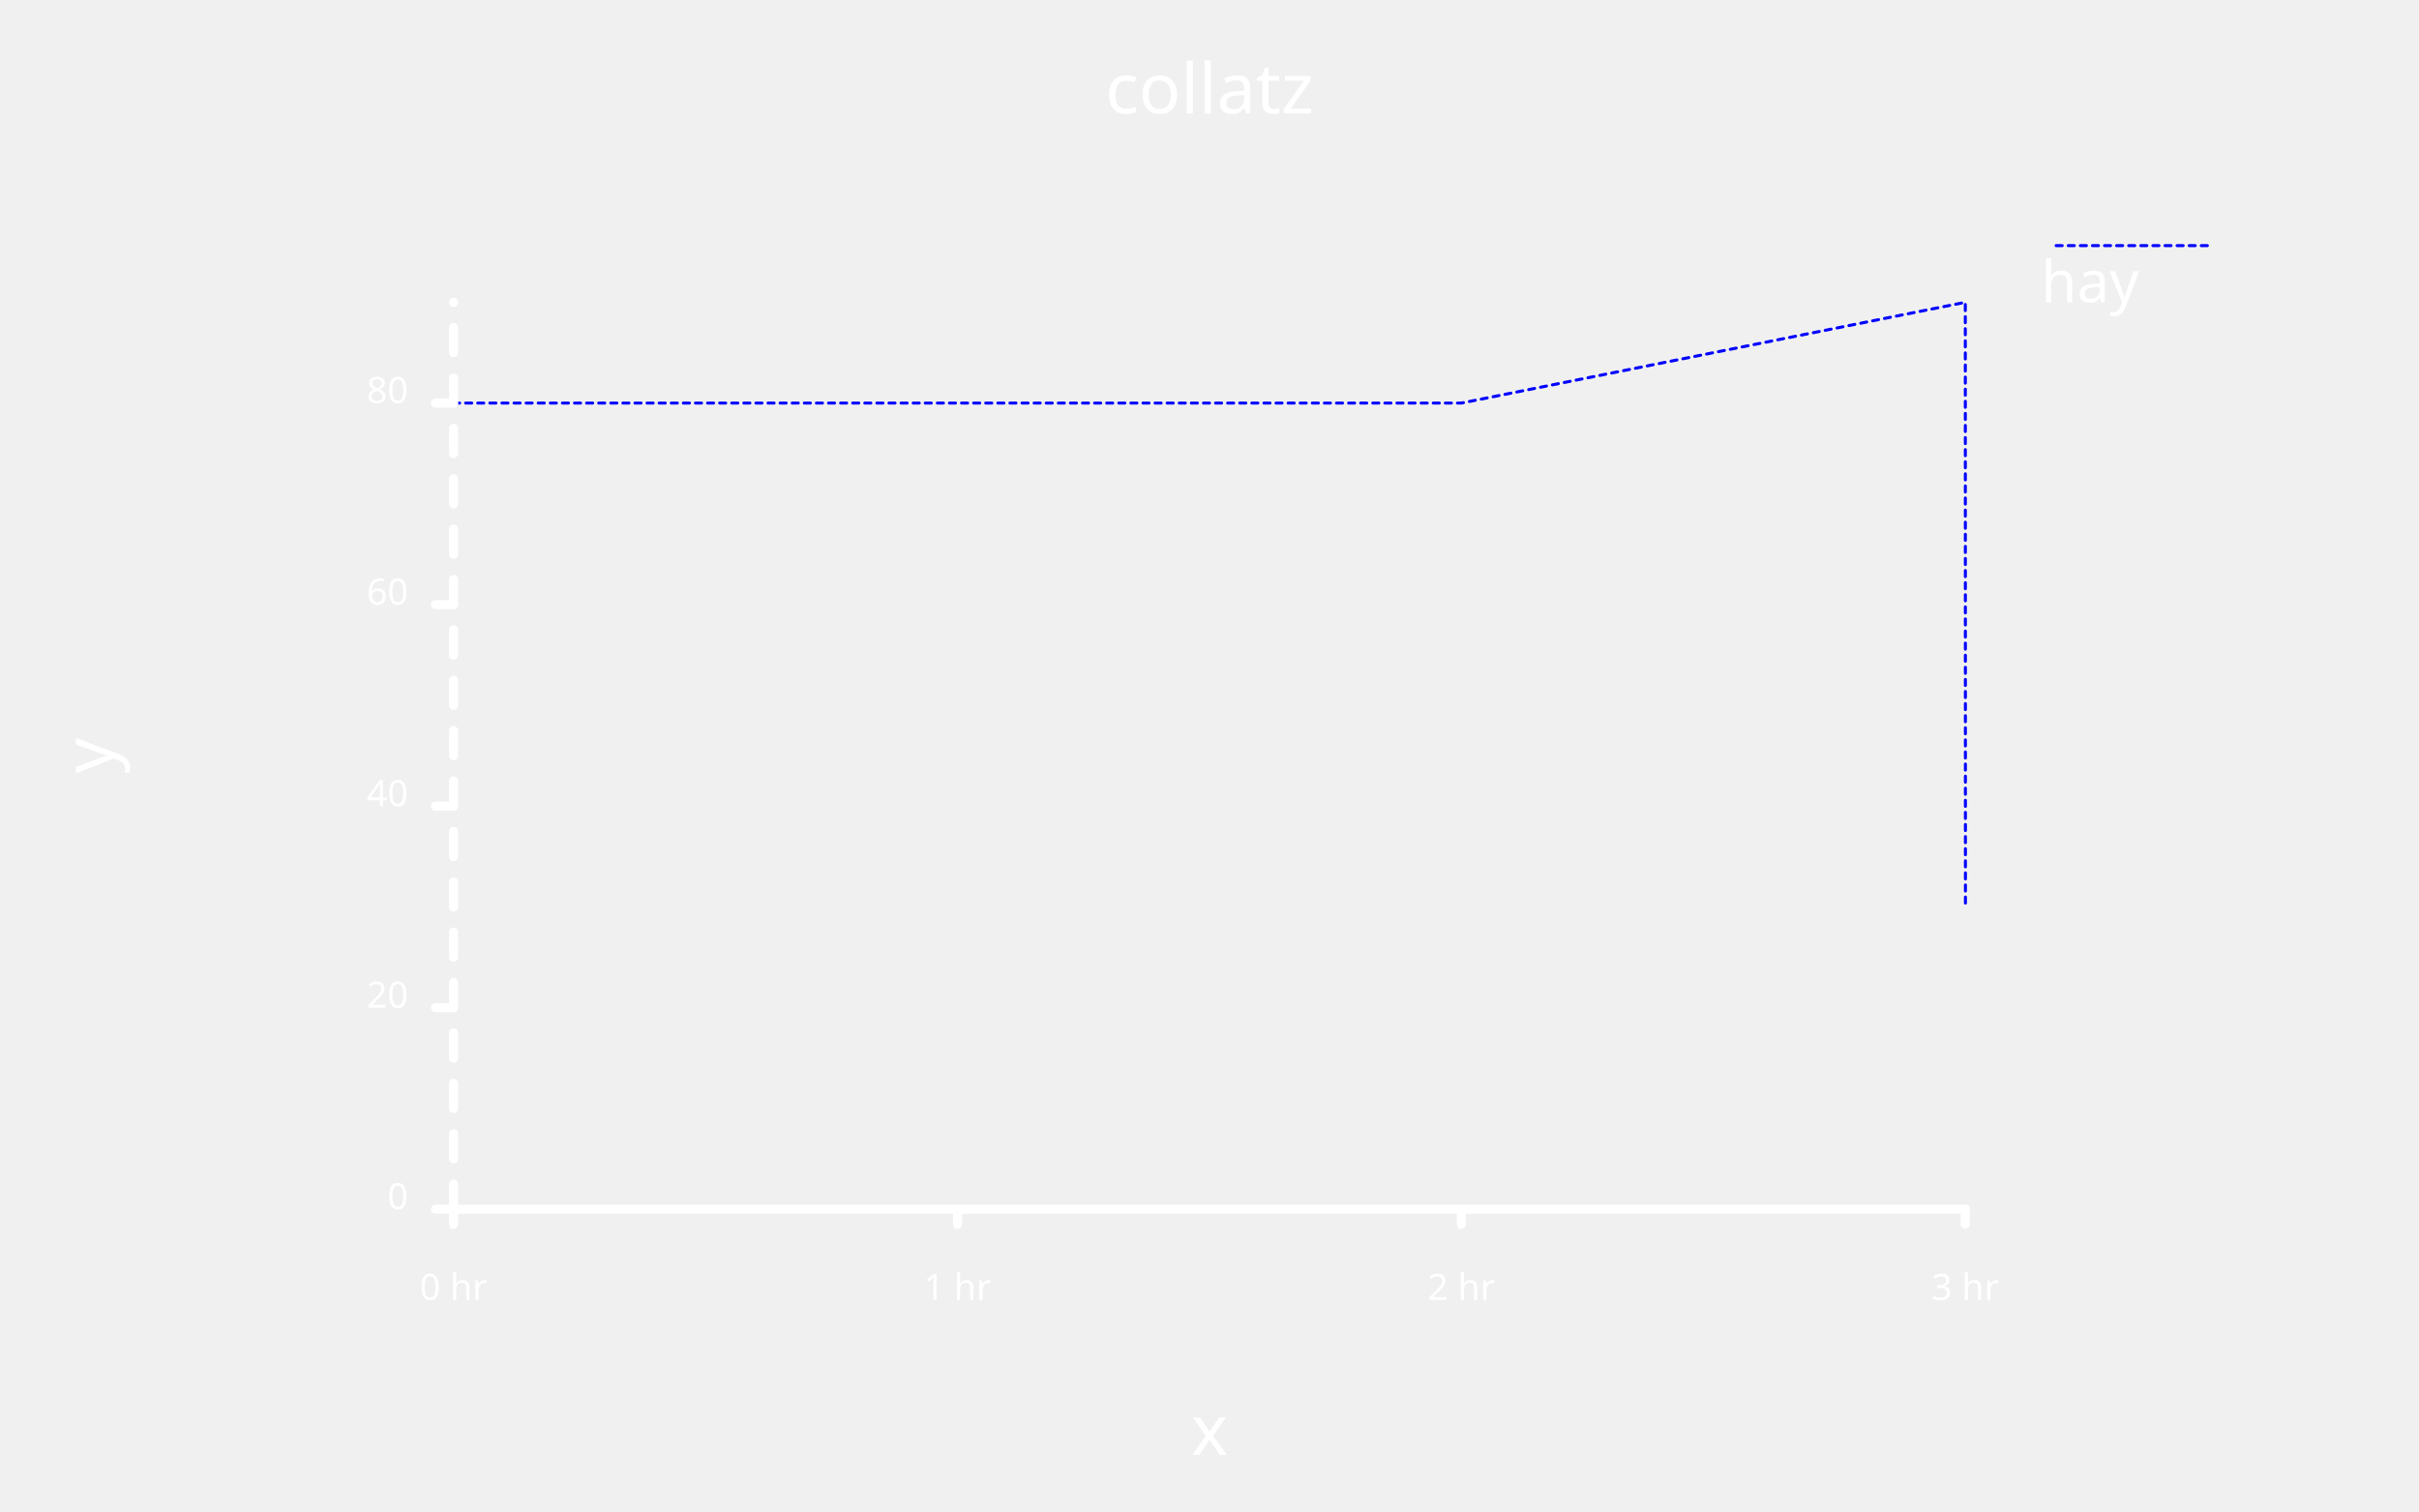
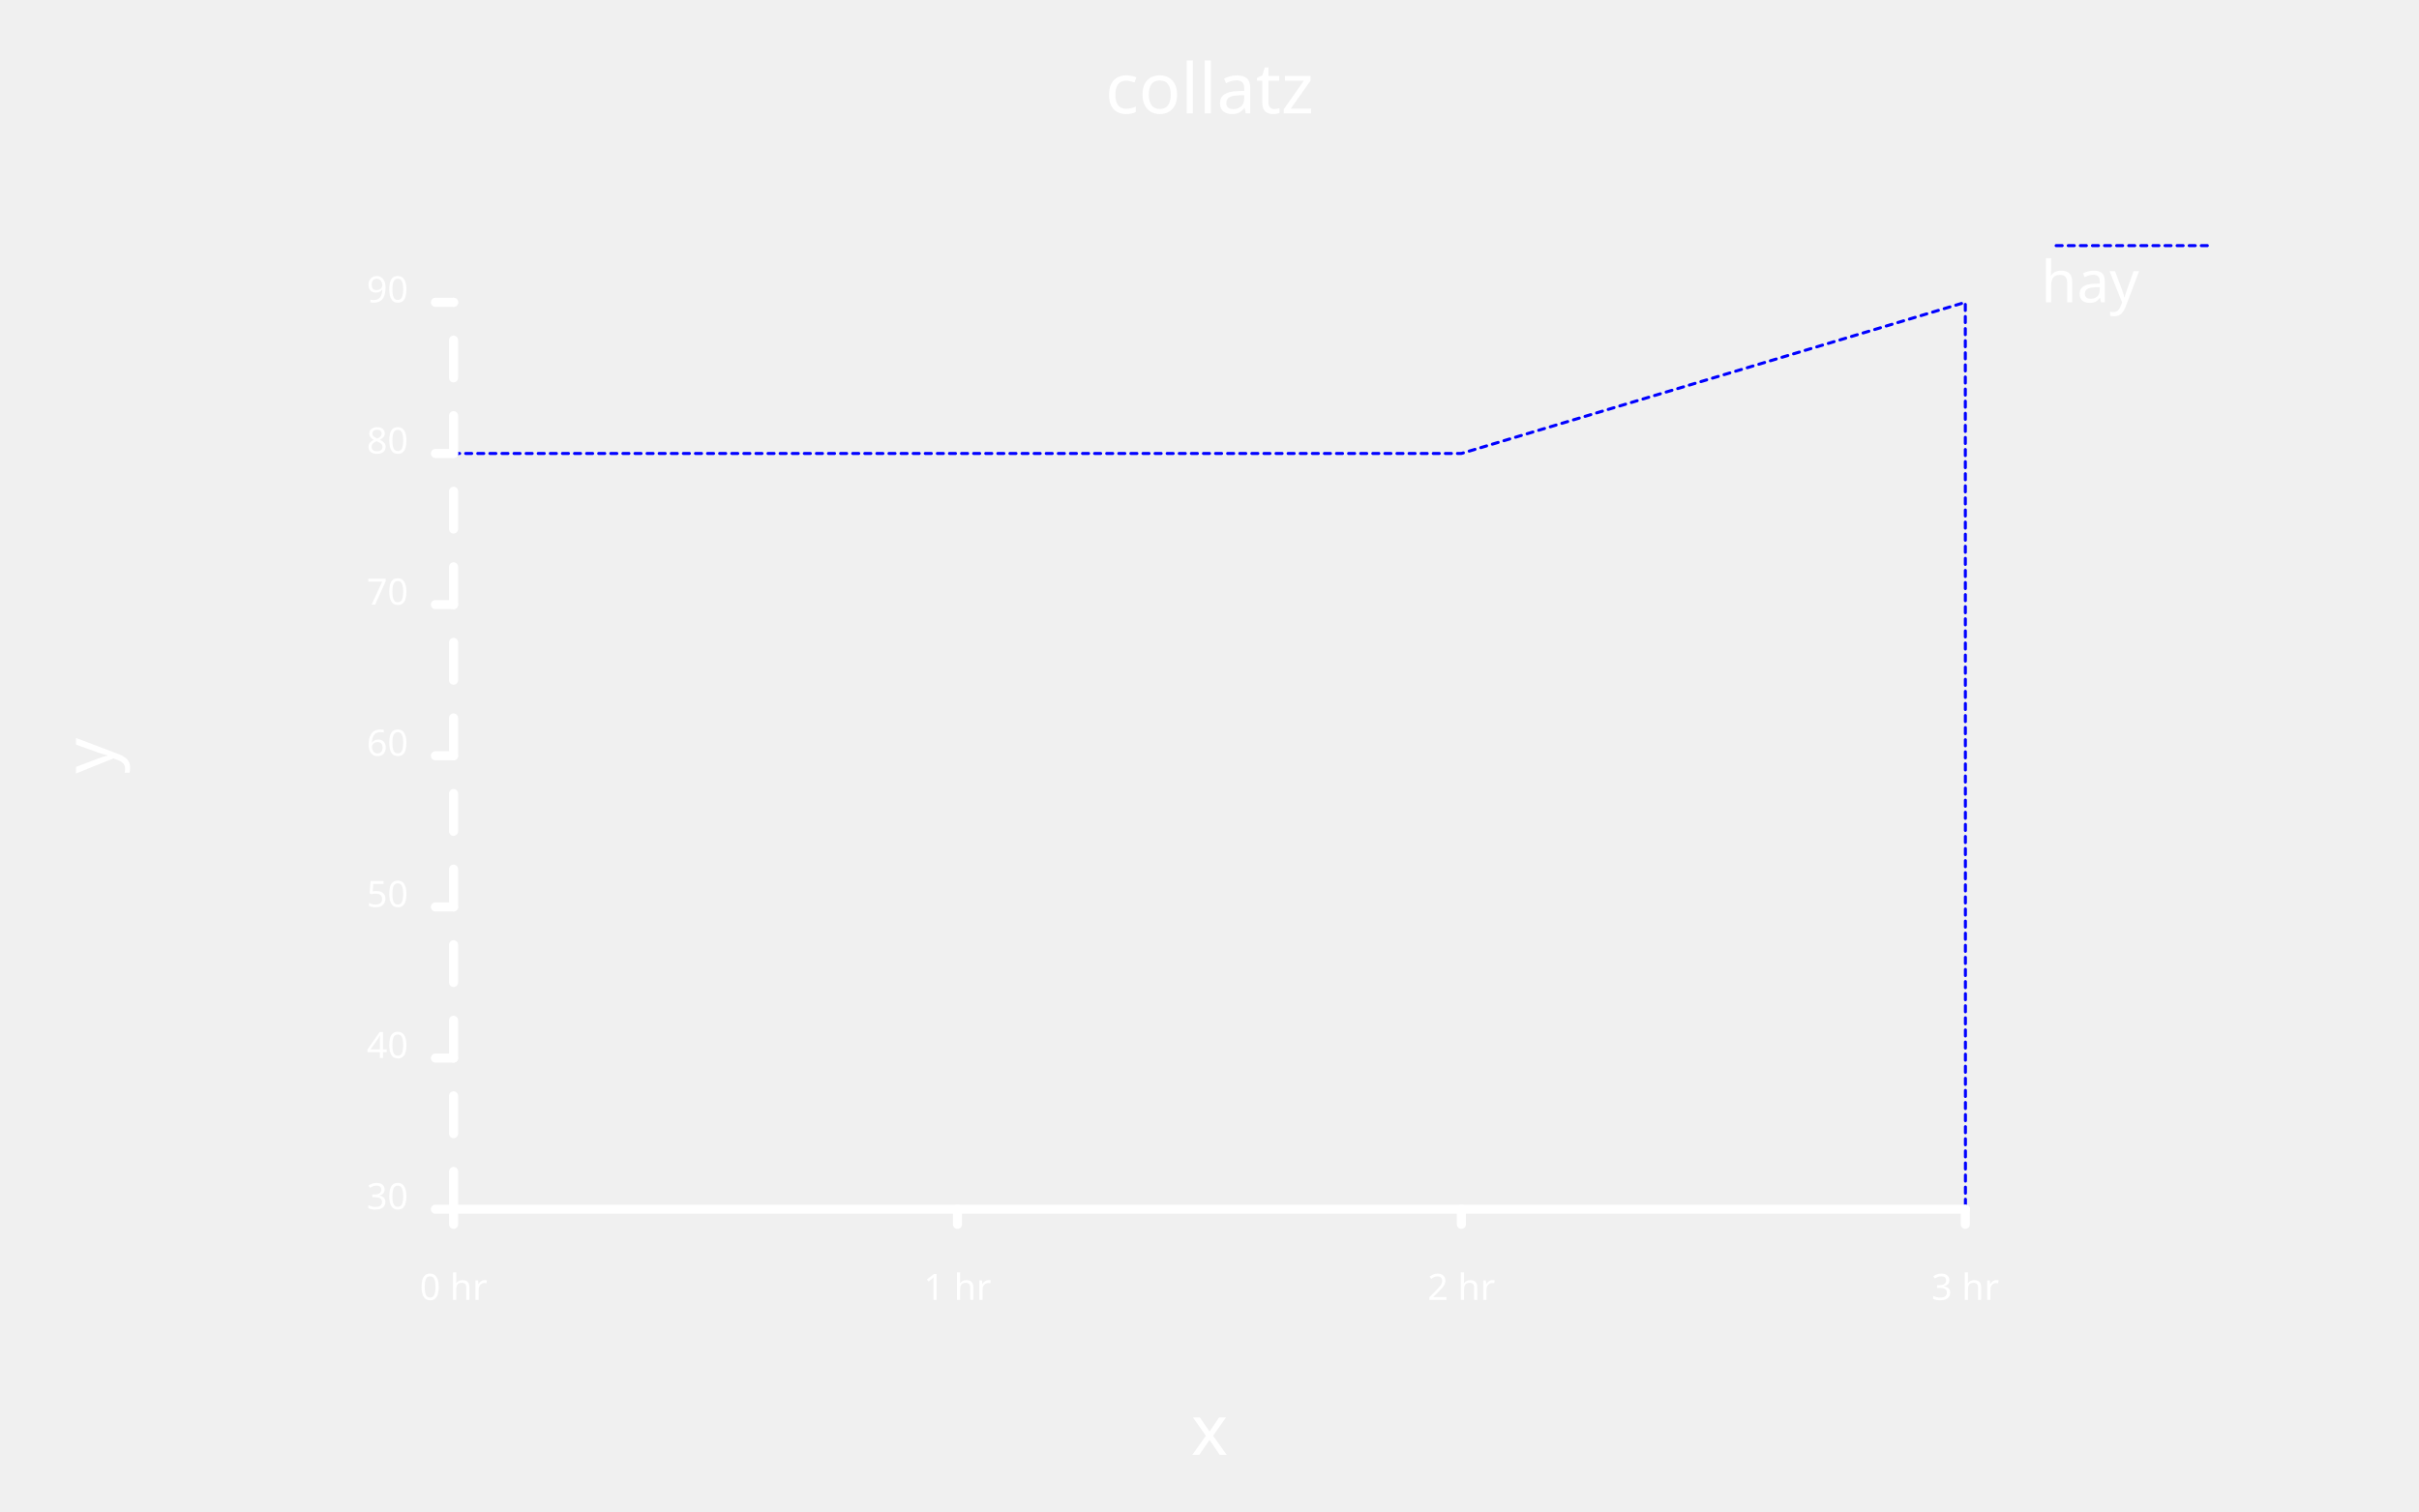
<svg xmlns="http://www.w3.org/2000/svg" class="poloto" width="800" height="500" viewBox="0 0 800 500">
  <style>.poloto { stroke-linecap:round; stroke-linejoin:round; font-family: 'Tahoma', sans-serif; background-color: #262626;} .poloto_scatter{stroke-width:7} .poloto_line{stroke-width:2} .poloto_text{fill: white;} .poloto_axis_lines{stroke: white;stroke-width:3;fill:none;stroke-dasharray:none} .poloto0stroke{stroke:  blue;} .poloto1stroke{stroke:  red;} .poloto2stroke{stroke:  green;} .poloto3stroke{stroke:  gold;} .poloto4stroke{stroke:  aqua;} .poloto5stroke{stroke:  lime;} .poloto6stroke{stroke:  orange;} .poloto7stroke{stroke:  chocolate;} .poloto0fill{fill:blue;} .poloto1fill{fill:red;} .poloto2fill{fill:green;} .poloto3fill{fill:gold;} .poloto4fill{fill:aqua;} .poloto5fill{fill:lime;} .poloto6fill{fill:orange;} .poloto7fill{fill:chocolate;}.poloto_line{stroke-dasharray:2;stroke-width:1;}</style>
  <text class="poloto_text poloto_legend_text" alignment-baseline="middle" text-anchor="start" font-size="large" x="675" y="100">hay</text>
  <line class="poloto_line poloto_legend_icon poloto0stroke poloto0legend" stroke="black" x1="680" x2="730" y1="81.25" y2="81.25" />
-   <path class="poloto_line poloto0stroke" fill="none" stroke="black" d=" M 150 133.333 L 316.651 133.333 L 483.302 133.333 L 649.958 100 L 650 300" />
+   <path class="poloto_line poloto0stroke" fill="none" stroke="black" d=" M 150 150 L 316.651 150 L 483.302 150 L 649.958 100 L 650 400" />
  <text class="poloto_labels poloto_text poloto_title" alignment-baseline="start" text-anchor="middle" font-size="x-large" x="400" y="37.5">collatz</text>
  <text class="poloto_labels poloto_text poloto_xname" alignment-baseline="start" text-anchor="middle" font-size="x-large" x="400" y="481.25">x</text>
  <text class="poloto_labels poloto_text poloto_yname" alignment-baseline="start" text-anchor="middle" font-size="x-large" transform="rotate(-90,37.5,250)" x="37.5" y="250">y</text>
  <line class="poloto_axis_lines" stroke="black" x1="150" x2="150" y1="400" y2="405" />
  <text class="poloto_tick_labels poloto_text" alignment-baseline="start" text-anchor="middle" x="150" y="430">0 hr</text>
  <line class="poloto_axis_lines" stroke="black" x1="316.651" x2="316.651" y1="400" y2="405" />
  <text class="poloto_tick_labels poloto_text" alignment-baseline="start" text-anchor="middle" x="316.651" y="430">1 hr</text>
  <line class="poloto_axis_lines" stroke="black" x1="483.302" x2="483.302" y1="400" y2="405" />
  <text class="poloto_tick_labels poloto_text" alignment-baseline="start" text-anchor="middle" x="483.302" y="430">2 hr</text>
  <line class="poloto_axis_lines" stroke="black" x1="649.954" x2="649.954" y1="400" y2="405" />
  <text class="poloto_tick_labels poloto_text" alignment-baseline="start" text-anchor="middle" x="649.954" y="430">3 hr</text>
  <line class="poloto_axis_lines" stroke="black" x1="150" x2="144" y1="400" y2="400" />
-   <text class="poloto_tick_labels poloto_text" alignment-baseline="middle" text-anchor="end" x="135" y="400">0</text>
-   <line class="poloto_axis_lines" stroke="black" x1="150" x2="144" y1="333.333" y2="333.333" />
-   <text class="poloto_tick_labels poloto_text" alignment-baseline="middle" text-anchor="end" x="135" y="333.333">20</text>
-   <line class="poloto_axis_lines" stroke="black" x1="150" x2="144" y1="266.667" y2="266.667" />
-   <text class="poloto_tick_labels poloto_text" alignment-baseline="middle" text-anchor="end" x="135" y="266.667">40</text>
+   <text class="poloto_tick_labels poloto_text" alignment-baseline="middle" text-anchor="end" x="135" y="400">30</text>
+   <line class="poloto_axis_lines" stroke="black" x1="150" x2="144" y1="350" y2="350" />
+   <text class="poloto_tick_labels poloto_text" alignment-baseline="middle" text-anchor="end" x="135" y="350">40</text>
+   <line class="poloto_axis_lines" stroke="black" x1="150" x2="144" y1="300" y2="300" />
+   <text class="poloto_tick_labels poloto_text" alignment-baseline="middle" text-anchor="end" x="135" y="300">50</text>
+   <line class="poloto_axis_lines" stroke="black" x1="150" x2="144" y1="250" y2="250" />
+   <text class="poloto_tick_labels poloto_text" alignment-baseline="middle" text-anchor="end" x="135" y="250">60</text>
  <line class="poloto_axis_lines" stroke="black" x1="150" x2="144" y1="200" y2="200" />
-   <text class="poloto_tick_labels poloto_text" alignment-baseline="middle" text-anchor="end" x="135" y="200">60</text>
-   <line class="poloto_axis_lines" stroke="black" x1="150" x2="144" y1="133.333" y2="133.333" />
-   <text class="poloto_tick_labels poloto_text" alignment-baseline="middle" text-anchor="end" x="135" y="133.333">80</text>
+   <text class="poloto_tick_labels poloto_text" alignment-baseline="middle" text-anchor="end" x="135" y="200">70</text>
+   <line class="poloto_axis_lines" stroke="black" x1="150" x2="144" y1="150" y2="150" />
+   <text class="poloto_tick_labels poloto_text" alignment-baseline="middle" text-anchor="end" x="135" y="150">80</text>
+   <line class="poloto_axis_lines" stroke="black" x1="150" x2="144" y1="100" y2="100" />
+   <text class="poloto_tick_labels poloto_text" alignment-baseline="middle" text-anchor="end" x="135" y="100">90</text>
  <path stroke="black" fill="none" class="poloto_axis_lines" d=" M 150 400 L 650 400" />
-   <path stroke="black" fill="none" class="poloto_axis_lines" style="stroke-dasharray:8.333;stroke-dashoffset:-0;" d=" M 150 400 L 150 100" />
+   <path stroke="black" fill="none" class="poloto_axis_lines" style="stroke-dasharray:12.5;stroke-dashoffset:-0;" d=" M 150 400 L 150 100" />
</svg>
